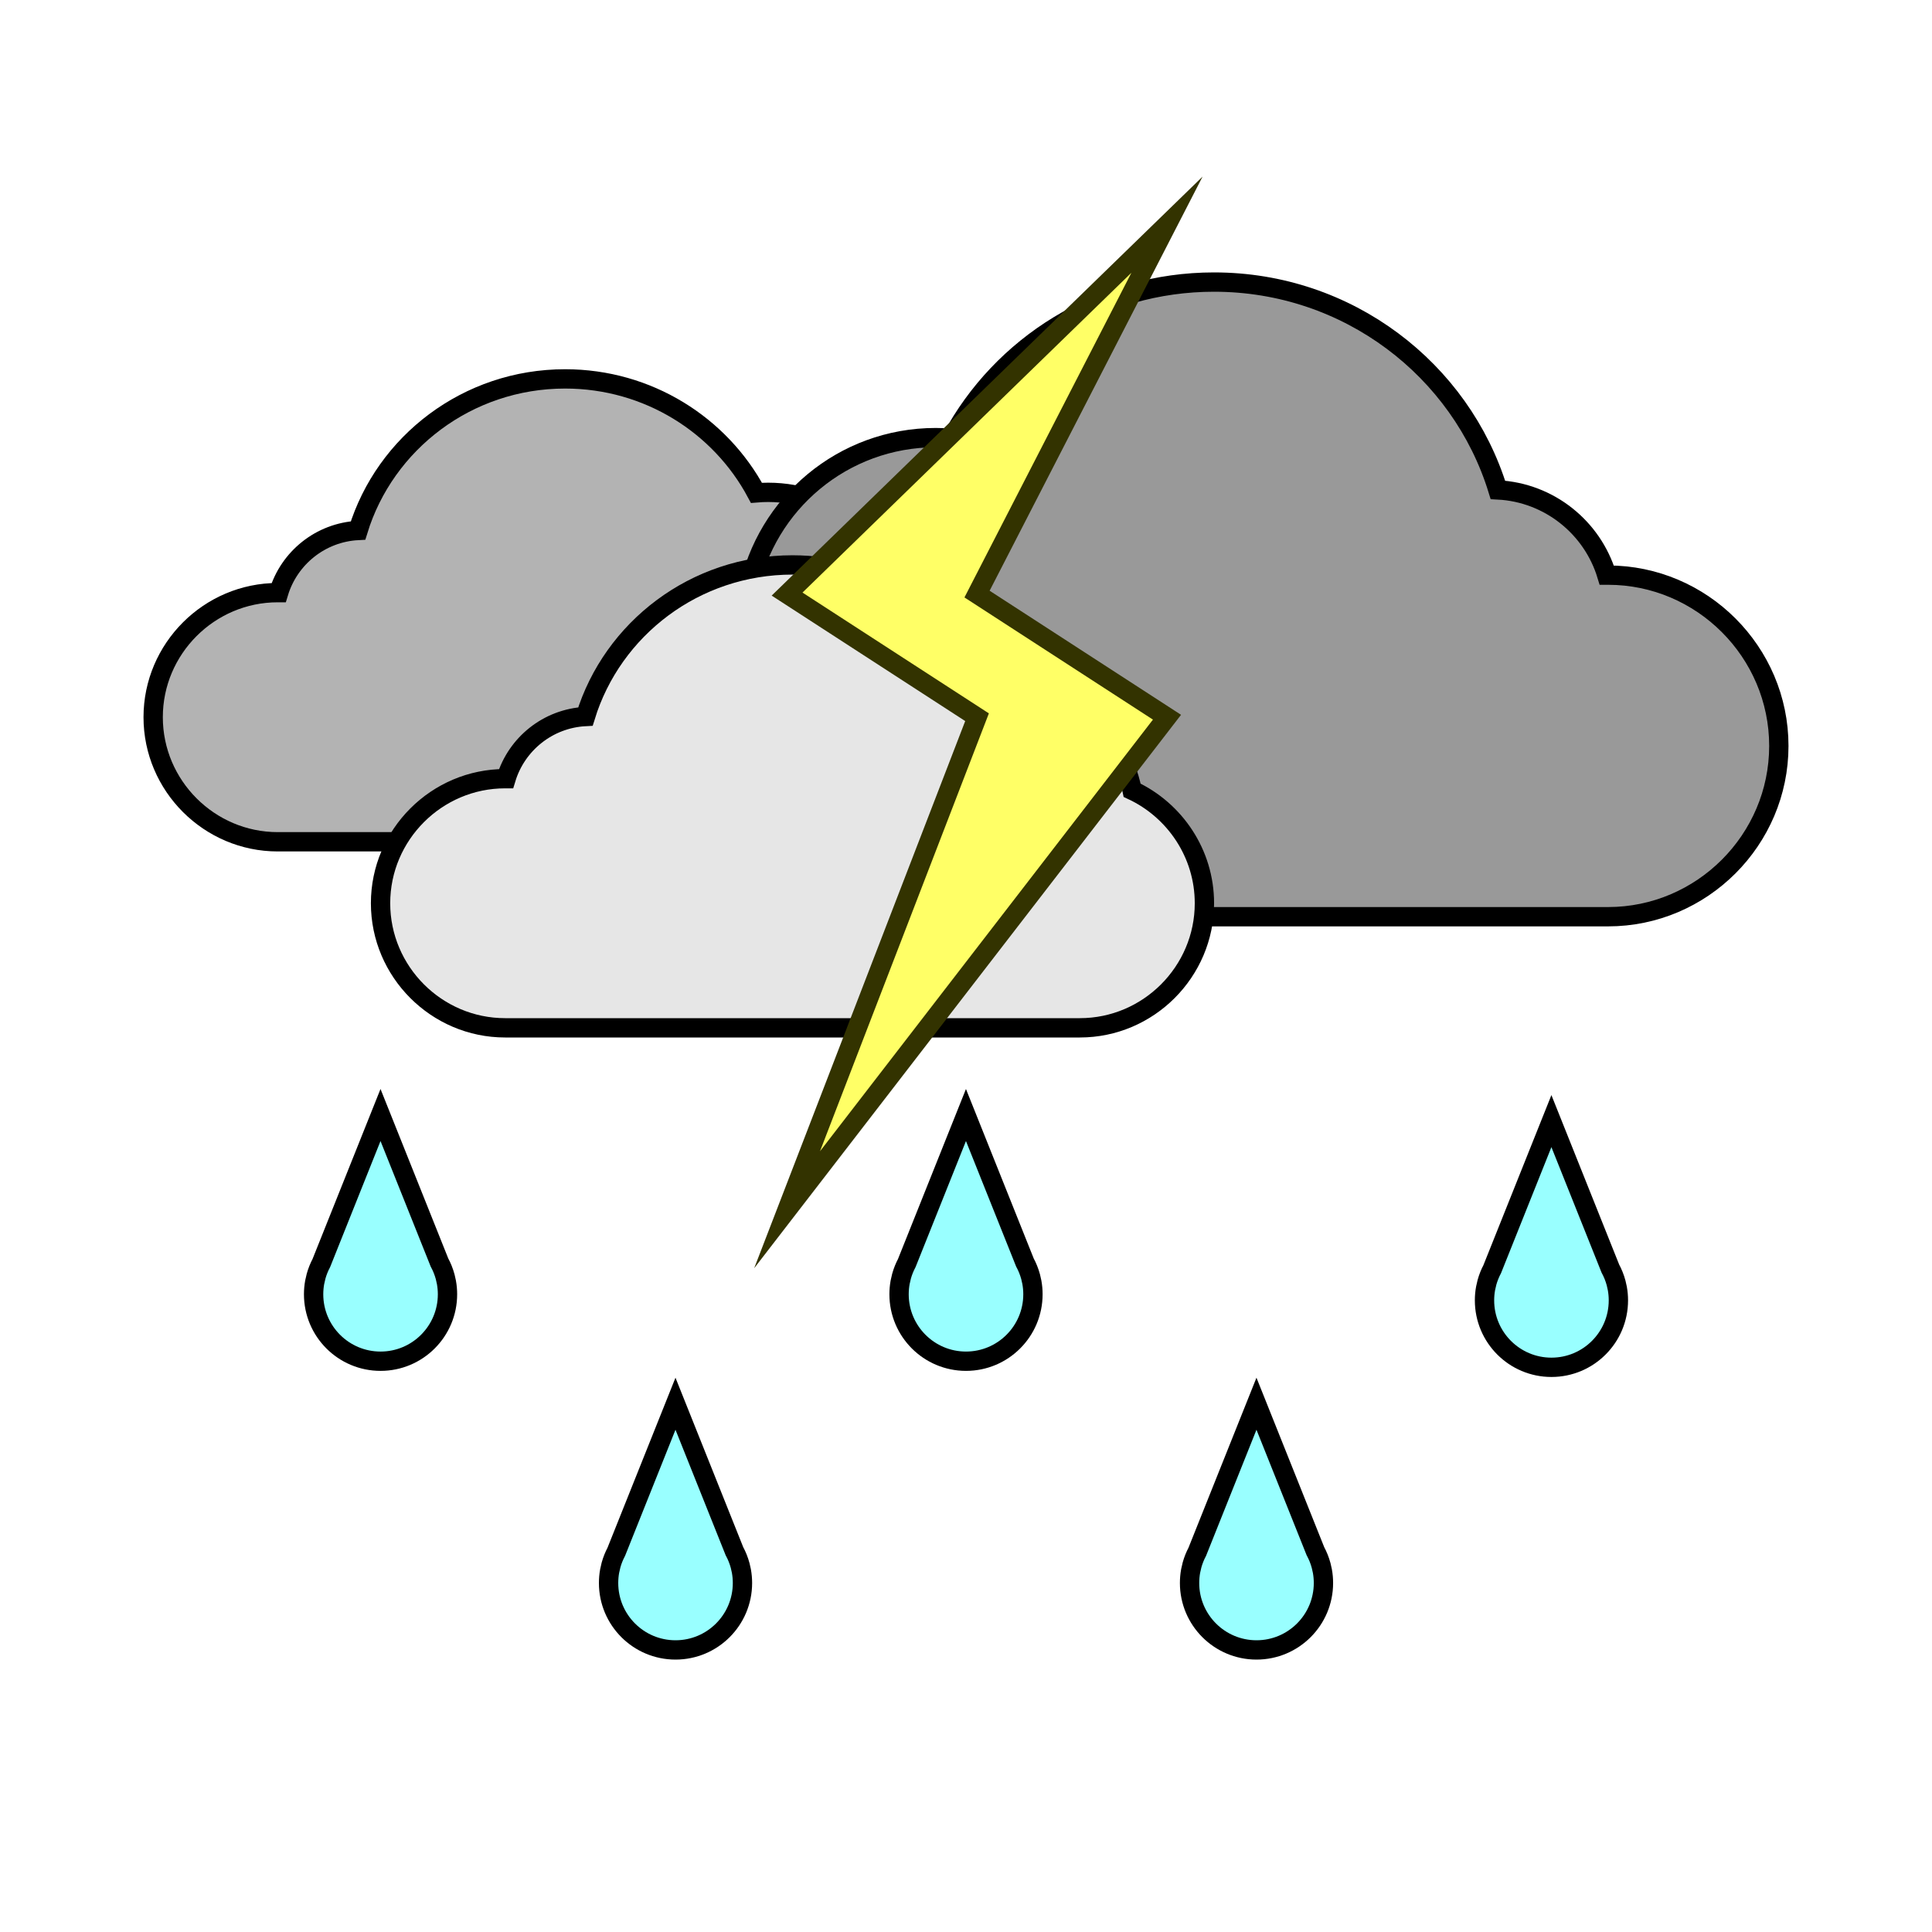
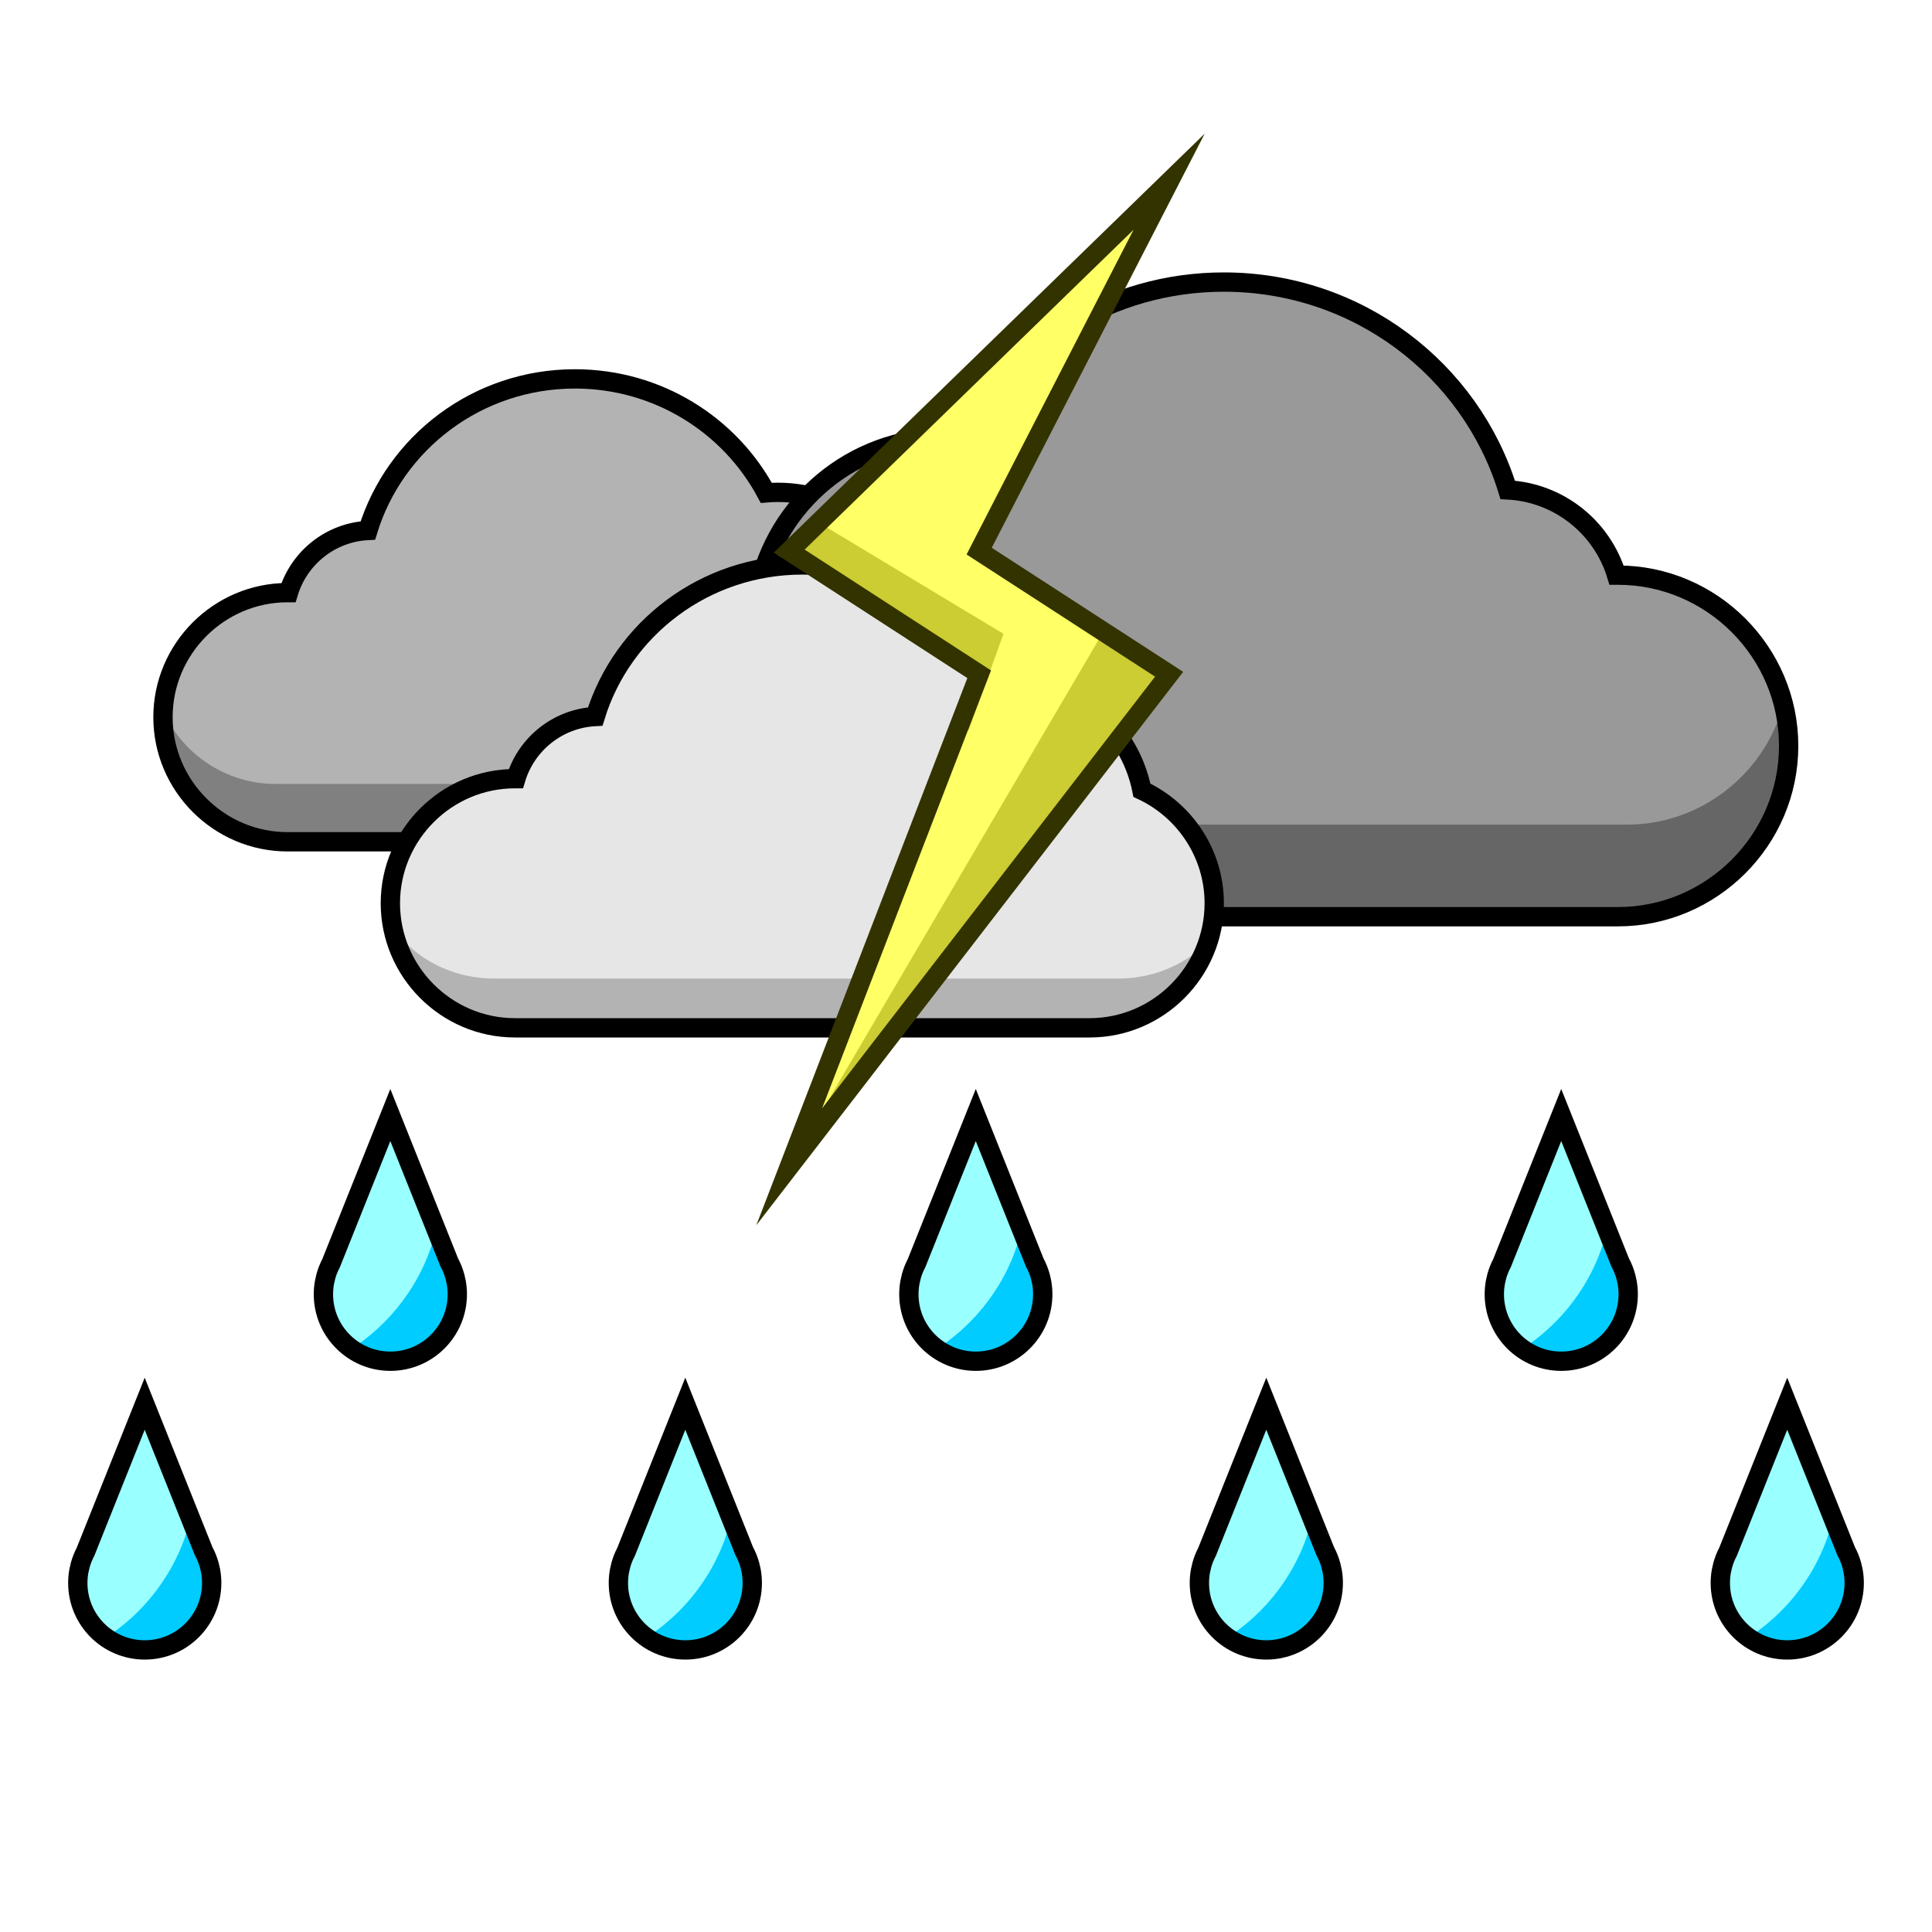
<svg xmlns="http://www.w3.org/2000/svg" xml:space="preserve" width="500px" height="500px" version="1.1" style="shape-rendering:geometricPrecision; text-rendering:geometricPrecision; image-rendering:optimizeQuality; fill-rule:evenodd; clip-rule:evenodd" viewBox="0 0 500 500">
  <defs>
    <style type="text/css">
   
    .str0 {stroke:black;stroke-width:5;stroke-miterlimit:22.926}
    .str1 {stroke:#333300;stroke-width:5;stroke-miterlimit:22.926}
-     .fil1 {fill:#999999}
-     .fil3 {fill:#99FFFF}
+     .fil3 {fill:none}
+     .fil1 {fill:#00CCFF}
+     .fil5 {fill:#666666}
+     .fil2 {fill:gray}
+     .fil4 {fill:#999999}
+     .fil7 {fill:#99FFFF}
    .fil0 {fill:#B3B3B3}
-     .fil2 {fill:#E6E6E6}
-     .fil4 {fill:#FFFF66}
+     .fil9 {fill:#CCCC33}
+     .fil6 {fill:#E6E6E6}
+     .fil8 {fill:#FFFF66}
   
  </style>
+     <clipPath id="id0">
+       <path d="M148.788 98.056c21.478,0 40.129,11.952 49.519,29.49 0.998,-0.083 2.006,-0.128 3.025,-0.128 17.483,0 32.058,12.443 35.358,28.955 11.02,5.14 18.706,16.335 18.706,29.241l0 0c0,17.731 -14.507,32.239 -32.239,32.239l-148.739 0c-17.731,0 -32.239,-14.508 -32.239,-32.239l0 0c0,-17.732 14.508,-32.239 32.239,-32.239l0.241 0c2.716,-8.964 10.822,-15.585 20.548,-16.089 6.974,-22.704 28.323,-39.23 53.581,-39.23z" />
+     </clipPath>
+     <clipPath id="id1">
+       <path d="M316.736 73c-29.448,0 -55.019,16.386 -67.893,40.431 -1.368,-0.114 -2.75,-0.175 -4.148,-0.175 -23.969,0 -43.952,17.06 -48.476,39.699 -15.109,7.046 -25.647,22.396 -25.647,40.089l0 0.001c0,24.31 19.89,44.2 44.2,44.2l203.927 0c24.311,0 44.201,-19.89 44.201,-44.2l0 -0.001c0,-24.31 -19.89,-44.2 -44.201,-44.2l-0.33 0c-3.723,-12.29 -14.838,-21.368 -28.172,-22.058 -9.563,-31.128 -38.832,-53.786 -73.461,-53.786z" />
+     </clipPath>
+     <clipPath id="id2">
+       <path d="M207.634 146.203c21.479,0 40.13,11.952 49.52,29.49 0.997,-0.083 2.006,-0.128 3.025,-0.128 17.483,0 32.058,12.443 35.357,28.956 11.021,5.139 18.707,16.334 18.707,29.24l0 0c0,17.732 -14.507,32.239 -32.239,32.239l-148.739 0c-17.732,0 -32.239,-14.507 -32.239,-32.239l0 0c0,-17.731 14.507,-32.239 32.239,-32.239l0.241 0c2.715,-8.964 10.822,-15.585 20.548,-16.088 6.974,-22.704 28.322,-39.231 53.58,-39.231z" />
+     </clipPath>
+     <clipPath id="id3">
+       <path d="M116.267 326.714c0.63,1.162 1.129,2.404 1.482,3.706l0.328 1.454c0.18,1.001 0.273,2.031 0.273,3.083 0,9.568 -7.756,17.325 -17.324,17.325 -9.568,0 -17.325,-7.757 -17.325,-17.325 0,-1.052 0.094,-2.082 0.274,-3.083l0.37 -1.61c0.334,-1.187 0.791,-2.322 1.356,-3.391l15.315 -38.31 15.251 38.151z" />
+     </clipPath>
+     <clipPath id="id4">
+       <path d="M267.781 326.714c0.629,1.162 1.129,2.404 1.481,3.706l0.328 1.454c0.18,1.001 0.274,2.031 0.274,3.083 0,9.568 -7.756,17.325 -17.324,17.325 -9.568,0 -17.325,-7.757 -17.325,-17.325 0,-1.052 0.094,-2.082 0.274,-3.083l0.37 -1.61c0.334,-1.187 0.791,-2.322 1.356,-3.391l15.315 -38.31 15.251 38.151z" />
+     </clipPath>
+     <clipPath id="id5">
+       <path d="M419.295 326.714c0.629,1.162 1.129,2.404 1.481,3.706l0.328 1.454c0.18,1.001 0.274,2.031 0.274,3.083 0,9.568 -7.757,17.325 -17.324,17.325 -9.569,0 -17.325,-7.757 -17.325,-17.325 0,-1.052 0.094,-2.082 0.274,-3.083l0.37 -1.61c0.333,-1.187 0.79,-2.322 1.356,-3.391l15.314 -38.31 15.252 38.151z" />
+     </clipPath>
+     <clipPath id="id6">
+       <path d="M192.605 401.433c0.629,1.161 1.129,2.403 1.481,3.705l0.328 1.455c0.18,1 0.274,2.03 0.274,3.083 0,9.568 -7.756,17.324 -17.324,17.324 -9.568,0 -17.325,-7.756 -17.325,-17.324 0,-1.053 0.094,-2.083 0.274,-3.083l0.37 -1.611c0.334,-1.187 0.791,-2.322 1.356,-3.391l15.315 -38.309 15.251 38.151z" />
+     </clipPath>
+     <clipPath id="id7">
+       <path d="M342.964 401.433c0.629,1.161 1.128,2.403 1.481,3.705l0.328 1.455c0.18,1 0.273,2.03 0.273,3.083 0,9.568 -7.756,17.324 -17.324,17.324 -9.568,0 -17.324,-7.756 -17.324,-17.324 0,-1.053 0.093,-2.083 0.273,-3.083l0.37 -1.611c0.334,-1.187 0.791,-2.322 1.356,-3.391l15.315 -38.309 15.252 38.151z" />
+     </clipPath>
+     <clipPath id="id8">
+       <path d="M52.701 401.433c0.63,1.161 1.129,2.403 1.482,3.705l0.328 1.455c0.18,1 0.273,2.03 0.273,3.083 0,9.568 -7.756,17.324 -17.324,17.324 -9.568,0 -17.325,-7.756 -17.325,-17.324 0,-1.053 0.094,-2.083 0.274,-3.083l0.37 -1.611c0.334,-1.187 0.791,-2.322 1.356,-3.391l15.315 -38.309 15.251 38.151z" />
+     </clipPath>
+     <clipPath id="id9">
+       <path d="M477.781 401.433c0.63,1.161 1.129,2.403 1.481,3.705l0.329 1.455c0.179,1 0.273,2.03 0.273,3.083 0,9.568 -7.756,17.324 -17.324,17.324 -9.568,0 -17.325,-7.756 -17.325,-17.324 0,-1.053 0.094,-2.083 0.274,-3.083l0.37 -1.611c0.334,-1.187 0.791,-2.322 1.356,-3.391l15.315 -38.309 15.251 38.151z" />
+     </clipPath>
+     <clipPath id="id10">
+       <path d="M302.568 47.025l-98.321 95.602 49.161 31.867 -49.161 127.468 98.321 -127.468 -49.16 -31.867 49.16 -95.602z" />
+     </clipPath>
  </defs>
  <g id="Layer_x0020_1">
-     <g id="_1303719720">
-       <path class="fil0 str0" d="M146.248 98.056c21.479,0 40.129,11.952 49.52,29.49 0.997,-0.083 2.006,-0.128 3.025,-0.128 17.483,0 32.058,12.443 35.357,28.955 11.021,5.14 18.707,16.335 18.707,29.241l0 0c0,17.731 -14.507,32.239 -32.239,32.239l-148.739 0c-17.732,0 -32.239,-14.508 -32.239,-32.239l0 0c0,-17.732 14.507,-32.239 32.239,-32.239l0.24 0c2.716,-8.964 10.823,-15.585 20.549,-16.089 6.974,-22.704 28.322,-39.23 53.58,-39.23z" />
-       <path class="fil1 str0" d="M314.196 73c-29.448,0 -55.018,16.386 -67.892,40.431 -1.368,-0.114 -2.751,-0.175 -4.148,-0.175 -23.97,0 -43.953,17.06 -48.476,39.699 -15.11,7.046 -25.648,22.396 -25.648,40.089l0 0.001c0,24.31 19.89,44.2 44.201,44.2l203.927 0c24.31,0 44.2,-19.89 44.2,-44.2l0 -0.001c0,-24.31 -19.89,-44.2 -44.2,-44.2l-0.33 0c-3.724,-12.29 -14.839,-21.368 -28.173,-22.058 -9.562,-31.128 -38.831,-53.786 -73.461,-53.786z" />
-       <path class="fil2 str0" d="M205.095 146.203c21.479,0 40.129,11.952 49.519,29.49 0.998,-0.083 2.006,-0.128 3.025,-0.128 17.483,0 32.059,12.443 35.358,28.956 11.02,5.139 18.706,16.334 18.706,29.24l0 0c0,17.732 -14.507,32.239 -32.238,32.239l-148.74 0c-17.731,0 -32.238,-14.507 -32.238,-32.239l0 0c0,-17.731 14.507,-32.239 32.238,-32.239l0.241 0c2.716,-8.964 10.823,-15.585 20.548,-16.088 6.975,-22.704 28.323,-39.231 53.581,-39.231z" />
-       <path class="fil3 str0" d="M113.728 326.714c0.629,1.162 1.128,2.404 1.481,3.706l0.328 1.454c0.18,1.001 0.274,2.031 0.274,3.083 0,9.568 -7.757,17.325 -17.324,17.325 -9.569,0 -17.325,-7.757 -17.325,-17.325 0,-1.052 0.094,-2.082 0.274,-3.083l0.37 -1.61c0.333,-1.187 0.79,-2.322 1.356,-3.391l15.314 -38.31 15.252 38.151z" />
-       <path class="fil3 str0" d="M265.242 326.714c0.629,1.162 1.128,2.404 1.481,3.706l0.328 1.454c0.18,1.001 0.274,2.031 0.274,3.083 0,9.568 -7.757,17.325 -17.325,17.325 -9.568,0 -17.324,-7.757 -17.324,-17.325 0,-1.052 0.094,-2.082 0.273,-3.083l0.37 -1.61c0.334,-1.187 0.791,-2.322 1.357,-3.391l15.314 -38.31 15.252 38.151z" />
-       <path class="fil3 str0" d="M190.066 401.433c0.629,1.161 1.128,2.403 1.481,3.705l0.328 1.455c0.18,1 0.274,2.03 0.274,3.083 0,9.568 -7.757,17.324 -17.325,17.324 -9.568,0 -17.324,-7.756 -17.324,-17.324 0,-1.053 0.094,-2.083 0.273,-3.083l0.37 -1.611c0.334,-1.187 0.791,-2.322 1.357,-3.391l15.314 -38.309 15.252 38.151z" />
-       <path class="fil3 str0" d="M416.755 328.292c0.63,1.161 1.129,2.403 1.482,3.706l0.328 1.454c0.18,1 0.273,2.031 0.273,3.083 0,9.568 -7.756,17.324 -17.324,17.324 -9.568,0 -17.324,-7.756 -17.324,-17.324 0,-1.052 0.093,-2.083 0.273,-3.083l0.37 -1.61c0.334,-1.188 0.791,-2.323 1.356,-3.392l15.315 -38.309 15.251 38.151z" />
-       <path class="fil3 str0" d="M340.424 401.433c0.629,1.161 1.129,2.403 1.481,3.705l0.328 1.455c0.18,1 0.274,2.03 0.274,3.083 0,9.568 -7.756,17.324 -17.324,17.324 -9.568,0 -17.325,-7.756 -17.325,-17.324 0,-1.053 0.094,-2.083 0.274,-3.083l0.37 -1.611c0.334,-1.187 0.791,-2.322 1.356,-3.391l15.315 -38.309 15.251 38.151z" />
+     <g id="_1290475608">
+       <path class="fil0" d="M148.788 98.056c21.478,0 40.129,11.952 49.519,29.49 0.998,-0.083 2.006,-0.128 3.025,-0.128 17.483,0 32.058,12.443 35.358,28.955 11.02,5.14 18.706,16.335 18.706,29.241l0 0c0,17.731 -14.507,32.239 -32.239,32.239l-148.739 0c-17.731,0 -32.239,-14.508 -32.239,-32.239l0 0c0,-17.732 14.508,-32.239 32.239,-32.239l0.241 0c2.716,-8.964 10.822,-15.585 20.548,-16.089 6.974,-22.704 28.323,-39.23 53.581,-39.23z" />
+       <g style="clip-path:url(#id0)">
+         <g>
+           <path id="1" class="fil1" d="M104.993 276.837c13.081,9.234 21.624,24.467 21.624,41.697 0,28.171 -22.837,51.008 -51.008,51.008 -17.23,0 -32.463,-8.543 -41.698,-21.623 8.307,5.864 18.443,9.311 29.385,9.311 28.171,0 51.009,-22.838 51.009,-51.009 0,-10.941 -3.447,-21.078 -9.312,-29.384z" />
+           <path class="fil2" d="M199.375 179.885c0.843,2.858 1.299,5.878 1.299,9l0 0c0,17.601 -14.4,32 -32,32l-97.334 0c-17.6,0 -32,-14.399 -32,-32l0 0c0,-3.122 0.455,-6.142 1.299,-9 3.912,13.255 16.223,23 30.701,23l97.334 0c14.478,0 26.789,-9.745 30.701,-23z" />
+         </g>
+       </g>
+       <path class="fil3 str0" d="M148.788 98.056c21.478,0 40.129,11.952 49.519,29.49 0.998,-0.083 2.006,-0.128 3.025,-0.128 17.483,0 32.058,12.443 35.358,28.955 11.02,5.14 18.706,16.335 18.706,29.241l0 0c0,17.731 -14.507,32.239 -32.239,32.239l-148.739 0c-17.731,0 -32.239,-14.508 -32.239,-32.239l0 0c0,-17.732 14.508,-32.239 32.239,-32.239l0.241 0c2.716,-8.964 10.822,-15.585 20.548,-16.089 6.974,-22.704 28.323,-39.23 53.581,-39.23z" />
+       <path class="fil4" d="M316.736 73c-29.448,0 -55.019,16.386 -67.893,40.431 -1.368,-0.114 -2.75,-0.175 -4.148,-0.175 -23.969,0 -43.952,17.06 -48.476,39.699 -15.109,7.046 -25.647,22.396 -25.647,40.089l0 0.001c0,24.31 19.89,44.2 44.2,44.2l203.927 0c24.311,0 44.201,-19.89 44.201,-44.2l0 -0.001c0,-24.31 -19.89,-44.2 -44.201,-44.2l-0.33 0c-3.723,-12.29 -14.838,-21.368 -28.172,-22.058 -9.563,-31.128 -38.832,-53.786 -73.461,-53.786z" />
+       <g style="clip-path:url(#id1)">
+         <g>
+           <path id="1" class="fil1" d="M104.993 276.837c13.081,9.234 21.624,24.467 21.624,41.697 0,28.171 -22.837,51.008 -51.008,51.008 -17.23,0 -32.463,-8.543 -41.698,-21.623 8.307,5.864 18.443,9.311 29.385,9.311 28.171,0 51.009,-22.838 51.009,-51.009 0,-10.941 -3.447,-21.078 -9.312,-29.384z" />
+           <path class="fil5" d="M461.317 183.085c1.08,3.708 1.661,7.622 1.661,11.666l0 0.001c0,23.1 -18.9,42 -42,42l-143.334 0c-23.1,0 -42,-18.9 -42,-42l0 -0.001c0,-4.044 0.582,-7.958 1.661,-11.666 5.088,17.471 21.283,30.333 40.339,30.333l143.334 0c19.056,0 35.252,-12.862 40.339,-30.333z" />
+         </g>
+       </g>
+       <path class="fil3 str0" d="M316.736 73c-29.448,0 -55.019,16.386 -67.893,40.431 -1.368,-0.114 -2.75,-0.175 -4.148,-0.175 -23.969,0 -43.952,17.06 -48.476,39.699 -15.109,7.046 -25.647,22.396 -25.647,40.089l0 0.001c0,24.31 19.89,44.2 44.2,44.2l203.927 0c24.311,0 44.201,-19.89 44.201,-44.2l0 -0.001c0,-24.31 -19.89,-44.2 -44.201,-44.2l-0.33 0c-3.723,-12.29 -14.838,-21.368 -28.172,-22.058 -9.563,-31.128 -38.832,-53.786 -73.461,-53.786z" />
+       <path class="fil6" d="M207.634 146.203c21.479,0 40.13,11.952 49.52,29.49 0.997,-0.083 2.006,-0.128 3.025,-0.128 17.483,0 32.058,12.443 35.357,28.956 11.021,5.139 18.707,16.334 18.707,29.24l0 0c0,17.732 -14.507,32.239 -32.239,32.239l-148.739 0c-17.732,0 -32.239,-14.507 -32.239,-32.239l0 0c0,-17.731 14.507,-32.239 32.239,-32.239l0.241 0c2.715,-8.964 10.822,-15.585 20.548,-16.088 6.974,-22.704 28.322,-39.231 53.58,-39.231z" />
+       <g style="clip-path:url(#id2)">
+         <g>
+           <path id="1" class="fil1" d="M104.993 276.837c13.081,9.234 21.624,24.467 21.624,41.697 0,28.171 -22.837,51.008 -51.008,51.008 -17.23,0 -32.463,-8.543 -41.698,-21.623 8.307,5.864 18.443,9.311 29.385,9.311 28.171,0 51.009,-22.838 51.009,-51.009 0,-10.941 -3.447,-21.078 -9.312,-29.384z" />
+           <path class="fil0" d="M319.14 232.584c0.654,2.238 1.005,4.584 1.005,7l0 0c0,15.217 -13.836,27.667 -30.746,27.667l-161.509 0c-16.911,0 -30.746,-12.45 -30.746,-27.667l0 0c0,-2.416 0.35,-4.762 1.005,-7 3.467,11.856 15.516,20.666 29.741,20.666l161.509 0c14.225,0 26.273,-8.81 29.741,-20.666z" />
+         </g>
+       </g>
+       <path class="fil3 str0" d="M207.634 146.203c21.479,0 40.13,11.952 49.52,29.49 0.997,-0.083 2.006,-0.128 3.025,-0.128 17.483,0 32.058,12.443 35.357,28.956 11.021,5.139 18.707,16.334 18.707,29.24l0 0c0,17.732 -14.507,32.239 -32.239,32.239l-148.739 0c-17.732,0 -32.239,-14.507 -32.239,-32.239l0 0c0,-17.731 14.507,-32.239 32.239,-32.239l0.241 0c2.715,-8.964 10.822,-15.585 20.548,-16.088 6.974,-22.704 28.322,-39.231 53.58,-39.231z" />
+       <path class="fil7" d="M116.267 326.714c0.63,1.162 1.129,2.404 1.482,3.706l0.328 1.454c0.18,1.001 0.273,2.031 0.273,3.083 0,9.568 -7.756,17.325 -17.324,17.325 -9.568,0 -17.325,-7.757 -17.325,-17.325 0,-1.052 0.094,-2.082 0.274,-3.083l0.37 -1.61c0.334,-1.187 0.791,-2.322 1.356,-3.391l15.315 -38.31 15.251 38.151z" />
+       <g style="clip-path:url(#id3)">
+         <g>
+           <path id="1" class="fil1" d="M104.993 276.837c13.081,9.234 21.624,24.467 21.624,41.697 0,28.171 -22.837,51.008 -51.008,51.008 -17.23,0 -32.463,-8.543 -41.698,-21.623 8.307,5.864 18.443,9.311 29.385,9.311 28.171,0 51.009,-22.838 51.009,-51.009 0,-10.941 -3.447,-21.078 -9.312,-29.384z" />
+         </g>
+       </g>
+       <path class="fil3 str0" d="M116.267 326.714c0.63,1.162 1.129,2.404 1.482,3.706l0.328 1.454c0.18,1.001 0.273,2.031 0.273,3.083 0,9.568 -7.756,17.325 -17.324,17.325 -9.568,0 -17.325,-7.757 -17.325,-17.325 0,-1.052 0.094,-2.082 0.274,-3.083l0.37 -1.61c0.334,-1.187 0.791,-2.322 1.356,-3.391l15.315 -38.31 15.251 38.151z" />
+       <path class="fil7" d="M267.781 326.714c0.629,1.162 1.129,2.404 1.481,3.706l0.328 1.454c0.18,1.001 0.274,2.031 0.274,3.083 0,9.568 -7.756,17.325 -17.324,17.325 -9.568,0 -17.325,-7.757 -17.325,-17.325 0,-1.052 0.094,-2.082 0.274,-3.083l0.37 -1.61c0.334,-1.187 0.791,-2.322 1.356,-3.391l15.315 -38.31 15.251 38.151z" />
+       <g style="clip-path:url(#id4)">
+         <g>
+           <path id="1" class="fil1" d="M256.507 276.837c13.081,9.234 21.624,24.467 21.624,41.697 0,28.171 -22.837,51.008 -51.008,51.008 -17.23,0 -32.463,-8.543 -41.698,-21.623 8.307,5.864 18.443,9.311 29.385,9.311 28.171,0 51.008,-22.838 51.008,-51.009 0,-10.941 -3.446,-21.078 -9.311,-29.384z" />
+         </g>
+       </g>
+       <path class="fil3 str0" d="M267.781 326.714c0.629,1.162 1.129,2.404 1.481,3.706l0.328 1.454c0.18,1.001 0.274,2.031 0.274,3.083 0,9.568 -7.756,17.325 -17.324,17.325 -9.568,0 -17.325,-7.757 -17.325,-17.325 0,-1.052 0.094,-2.082 0.274,-3.083l0.37 -1.61c0.334,-1.187 0.791,-2.322 1.356,-3.391l15.315 -38.31 15.251 38.151z" />
+       <path class="fil7" d="M419.295 326.714c0.629,1.162 1.129,2.404 1.481,3.706l0.328 1.454c0.18,1.001 0.274,2.031 0.274,3.083 0,9.568 -7.757,17.325 -17.324,17.325 -9.569,0 -17.325,-7.757 -17.325,-17.325 0,-1.052 0.094,-2.082 0.274,-3.083l0.37 -1.61c0.333,-1.187 0.79,-2.322 1.356,-3.391l15.314 -38.31 15.252 38.151z" />
+       <g style="clip-path:url(#id5)">
+         <g>
+           <path id="1" class="fil1" d="M408.021 276.837c13.081,9.234 21.624,24.467 21.624,41.697 0,28.171 -22.838,51.008 -51.009,51.008 -17.229,0 -32.462,-8.543 -41.697,-21.623 8.307,5.864 18.443,9.311 29.385,9.311 28.171,0 51.008,-22.838 51.008,-51.009 0,-10.941 -3.446,-21.078 -9.311,-29.384z" />
+         </g>
+       </g>
+       <path class="fil3 str0" d="M419.295 326.714c0.629,1.162 1.129,2.404 1.481,3.706l0.328 1.454c0.18,1.001 0.274,2.031 0.274,3.083 0,9.568 -7.757,17.325 -17.324,17.325 -9.569,0 -17.325,-7.757 -17.325,-17.325 0,-1.052 0.094,-2.082 0.274,-3.083l0.37 -1.61c0.333,-1.187 0.79,-2.322 1.356,-3.391l15.314 -38.31 15.252 38.151z" />
+       <path class="fil7" d="M192.605 401.433c0.629,1.161 1.129,2.403 1.481,3.705l0.328 1.455c0.18,1 0.274,2.03 0.274,3.083 0,9.568 -7.756,17.324 -17.324,17.324 -9.568,0 -17.325,-7.756 -17.325,-17.324 0,-1.053 0.094,-2.083 0.274,-3.083l0.37 -1.611c0.334,-1.187 0.791,-2.322 1.356,-3.391l15.315 -38.309 15.251 38.151z" />
+       <g style="clip-path:url(#id6)">
+         <g>
+           <path id="1" class="fil1" d="M181.331 351.555c13.081,9.235 21.624,24.468 21.624,41.697 0,28.171 -22.837,51.009 -51.008,51.009 -17.23,0 -32.463,-8.544 -41.698,-21.624 8.307,5.865 18.443,9.311 29.385,9.311 28.171,0 51.008,-22.837 51.008,-51.008 0,-10.942 -3.446,-21.079 -9.311,-29.385z" />
+         </g>
+       </g>
+       <path class="fil3 str0" d="M192.605 401.433c0.629,1.161 1.129,2.403 1.481,3.705l0.328 1.455c0.18,1 0.274,2.03 0.274,3.083 0,9.568 -7.756,17.324 -17.324,17.324 -9.568,0 -17.325,-7.756 -17.325,-17.324 0,-1.053 0.094,-2.083 0.274,-3.083l0.37 -1.611c0.334,-1.187 0.791,-2.322 1.356,-3.391l15.315 -38.309 15.251 38.151z" />
+       <path class="fil7" d="M342.964 401.433c0.629,1.161 1.128,2.403 1.481,3.705l0.328 1.455c0.18,1 0.273,2.03 0.273,3.083 0,9.568 -7.756,17.324 -17.324,17.324 -9.568,0 -17.324,-7.756 -17.324,-17.324 0,-1.053 0.093,-2.083 0.273,-3.083l0.37 -1.611c0.334,-1.187 0.791,-2.322 1.356,-3.391l15.315 -38.309 15.252 38.151z" />
+       <g style="clip-path:url(#id7)">
+         <g>
+           <path id="1" class="fil1" d="M331.69 351.555c13.08,9.235 21.623,24.468 21.623,41.697 0,28.171 -22.837,51.009 -51.008,51.009 -17.229,0 -32.462,-8.544 -41.697,-21.624 8.306,5.865 18.443,9.311 29.384,9.311 28.171,0 51.009,-22.837 51.009,-51.008 0,-10.942 -3.447,-21.079 -9.311,-29.385z" />
+         </g>
+       </g>
+       <path class="fil3 str0" d="M342.964 401.433c0.629,1.161 1.128,2.403 1.481,3.705l0.328 1.455c0.18,1 0.273,2.03 0.273,3.083 0,9.568 -7.756,17.324 -17.324,17.324 -9.568,0 -17.324,-7.756 -17.324,-17.324 0,-1.053 0.093,-2.083 0.273,-3.083l0.37 -1.611c0.334,-1.187 0.791,-2.322 1.356,-3.391l15.315 -38.309 15.252 38.151z" />
+       <path class="fil7" d="M52.701 401.433c0.63,1.161 1.129,2.403 1.482,3.705l0.328 1.455c0.18,1 0.273,2.03 0.273,3.083 0,9.568 -7.756,17.324 -17.324,17.324 -9.568,0 -17.325,-7.756 -17.325,-17.324 0,-1.053 0.094,-2.083 0.274,-3.083l0.37 -1.611c0.334,-1.187 0.791,-2.322 1.356,-3.391l15.315 -38.309 15.251 38.151z" />
+       <g style="clip-path:url(#id8)">
+         <g>
+           <path id="1" class="fil1" d="M41.427 351.555c13.081,9.235 21.624,24.468 21.624,41.697 0,28.171 -22.837,51.009 -51.008,51.009 -17.23,0 -32.463,-8.544 -41.698,-21.624 8.307,5.865 18.443,9.311 29.385,9.311 28.171,0 51.009,-22.837 51.009,-51.008 0,-10.942 -3.447,-21.079 -9.312,-29.385z" />
+         </g>
+       </g>
+       <path class="fil3 str0" d="M52.701 401.433c0.63,1.161 1.129,2.403 1.482,3.705l0.328 1.455c0.18,1 0.273,2.03 0.273,3.083 0,9.568 -7.756,17.324 -17.324,17.324 -9.568,0 -17.325,-7.756 -17.325,-17.324 0,-1.053 0.094,-2.083 0.274,-3.083l0.37 -1.611c0.334,-1.187 0.791,-2.322 1.356,-3.391l15.315 -38.309 15.251 38.151z" />
+       <path class="fil7" d="M477.781 401.433c0.63,1.161 1.129,2.403 1.481,3.705l0.329 1.455c0.179,1 0.273,2.03 0.273,3.083 0,9.568 -7.756,17.324 -17.324,17.324 -9.568,0 -17.325,-7.756 -17.325,-17.324 0,-1.053 0.094,-2.083 0.274,-3.083l0.37 -1.611c0.334,-1.187 0.791,-2.322 1.356,-3.391l15.315 -38.309 15.251 38.151z" />
+       <g style="clip-path:url(#id9)">
+         <g>
+           <path id="1" class="fil1" d="M466.507 351.555c13.081,9.235 21.624,24.468 21.624,41.697 0,28.171 -22.837,51.009 -51.008,51.009 -17.23,0 -32.463,-8.544 -41.698,-21.624 8.307,5.865 18.443,9.311 29.385,9.311 28.171,0 51.009,-22.837 51.009,-51.008 0,-10.942 -3.447,-21.079 -9.312,-29.385z" />
+         </g>
+       </g>
+       <path class="fil3 str0" d="M477.781 401.433c0.63,1.161 1.129,2.403 1.481,3.705l0.329 1.455c0.179,1 0.273,2.03 0.273,3.083 0,9.568 -7.756,17.324 -17.324,17.324 -9.568,0 -17.325,-7.756 -17.325,-17.324 0,-1.053 0.094,-2.083 0.274,-3.083l0.37 -1.611c0.334,-1.187 0.791,-2.322 1.356,-3.391l15.315 -38.309 15.251 38.151z" />
    </g>
-     <polygon class="fil4 str1" points="302.017,58.146 203.697,153.747 252.857,185.614 203.697,313.083 302.017,185.614 252.857,153.747 " />
+     <polygon class="fil8" points="302.568,47.025 204.247,142.627 253.408,174.494 204.247,301.962 302.568,174.494 253.408,142.627 " />
+     <g style="clip-path:url(#id10)">
+       <g id="_1293912536">
+         <polygon id="1" class="fil9" points="285.56,163.469 204.247,301.962 209.028,322.652 307.028,279.319 330.361,191.319 308.362,149.318 " />
+         <polygon class="fil9" points="250.713,188.986 259.696,164.032 195.958,125.652 161.029,150.698 " />
+       </g>
+     </g>
+     <polygon class="fil3 str1" points="302.568,47.025 204.247,142.627 253.408,174.494 204.247,301.962 302.568,174.494 253.408,142.627 " />
  </g>
</svg>
